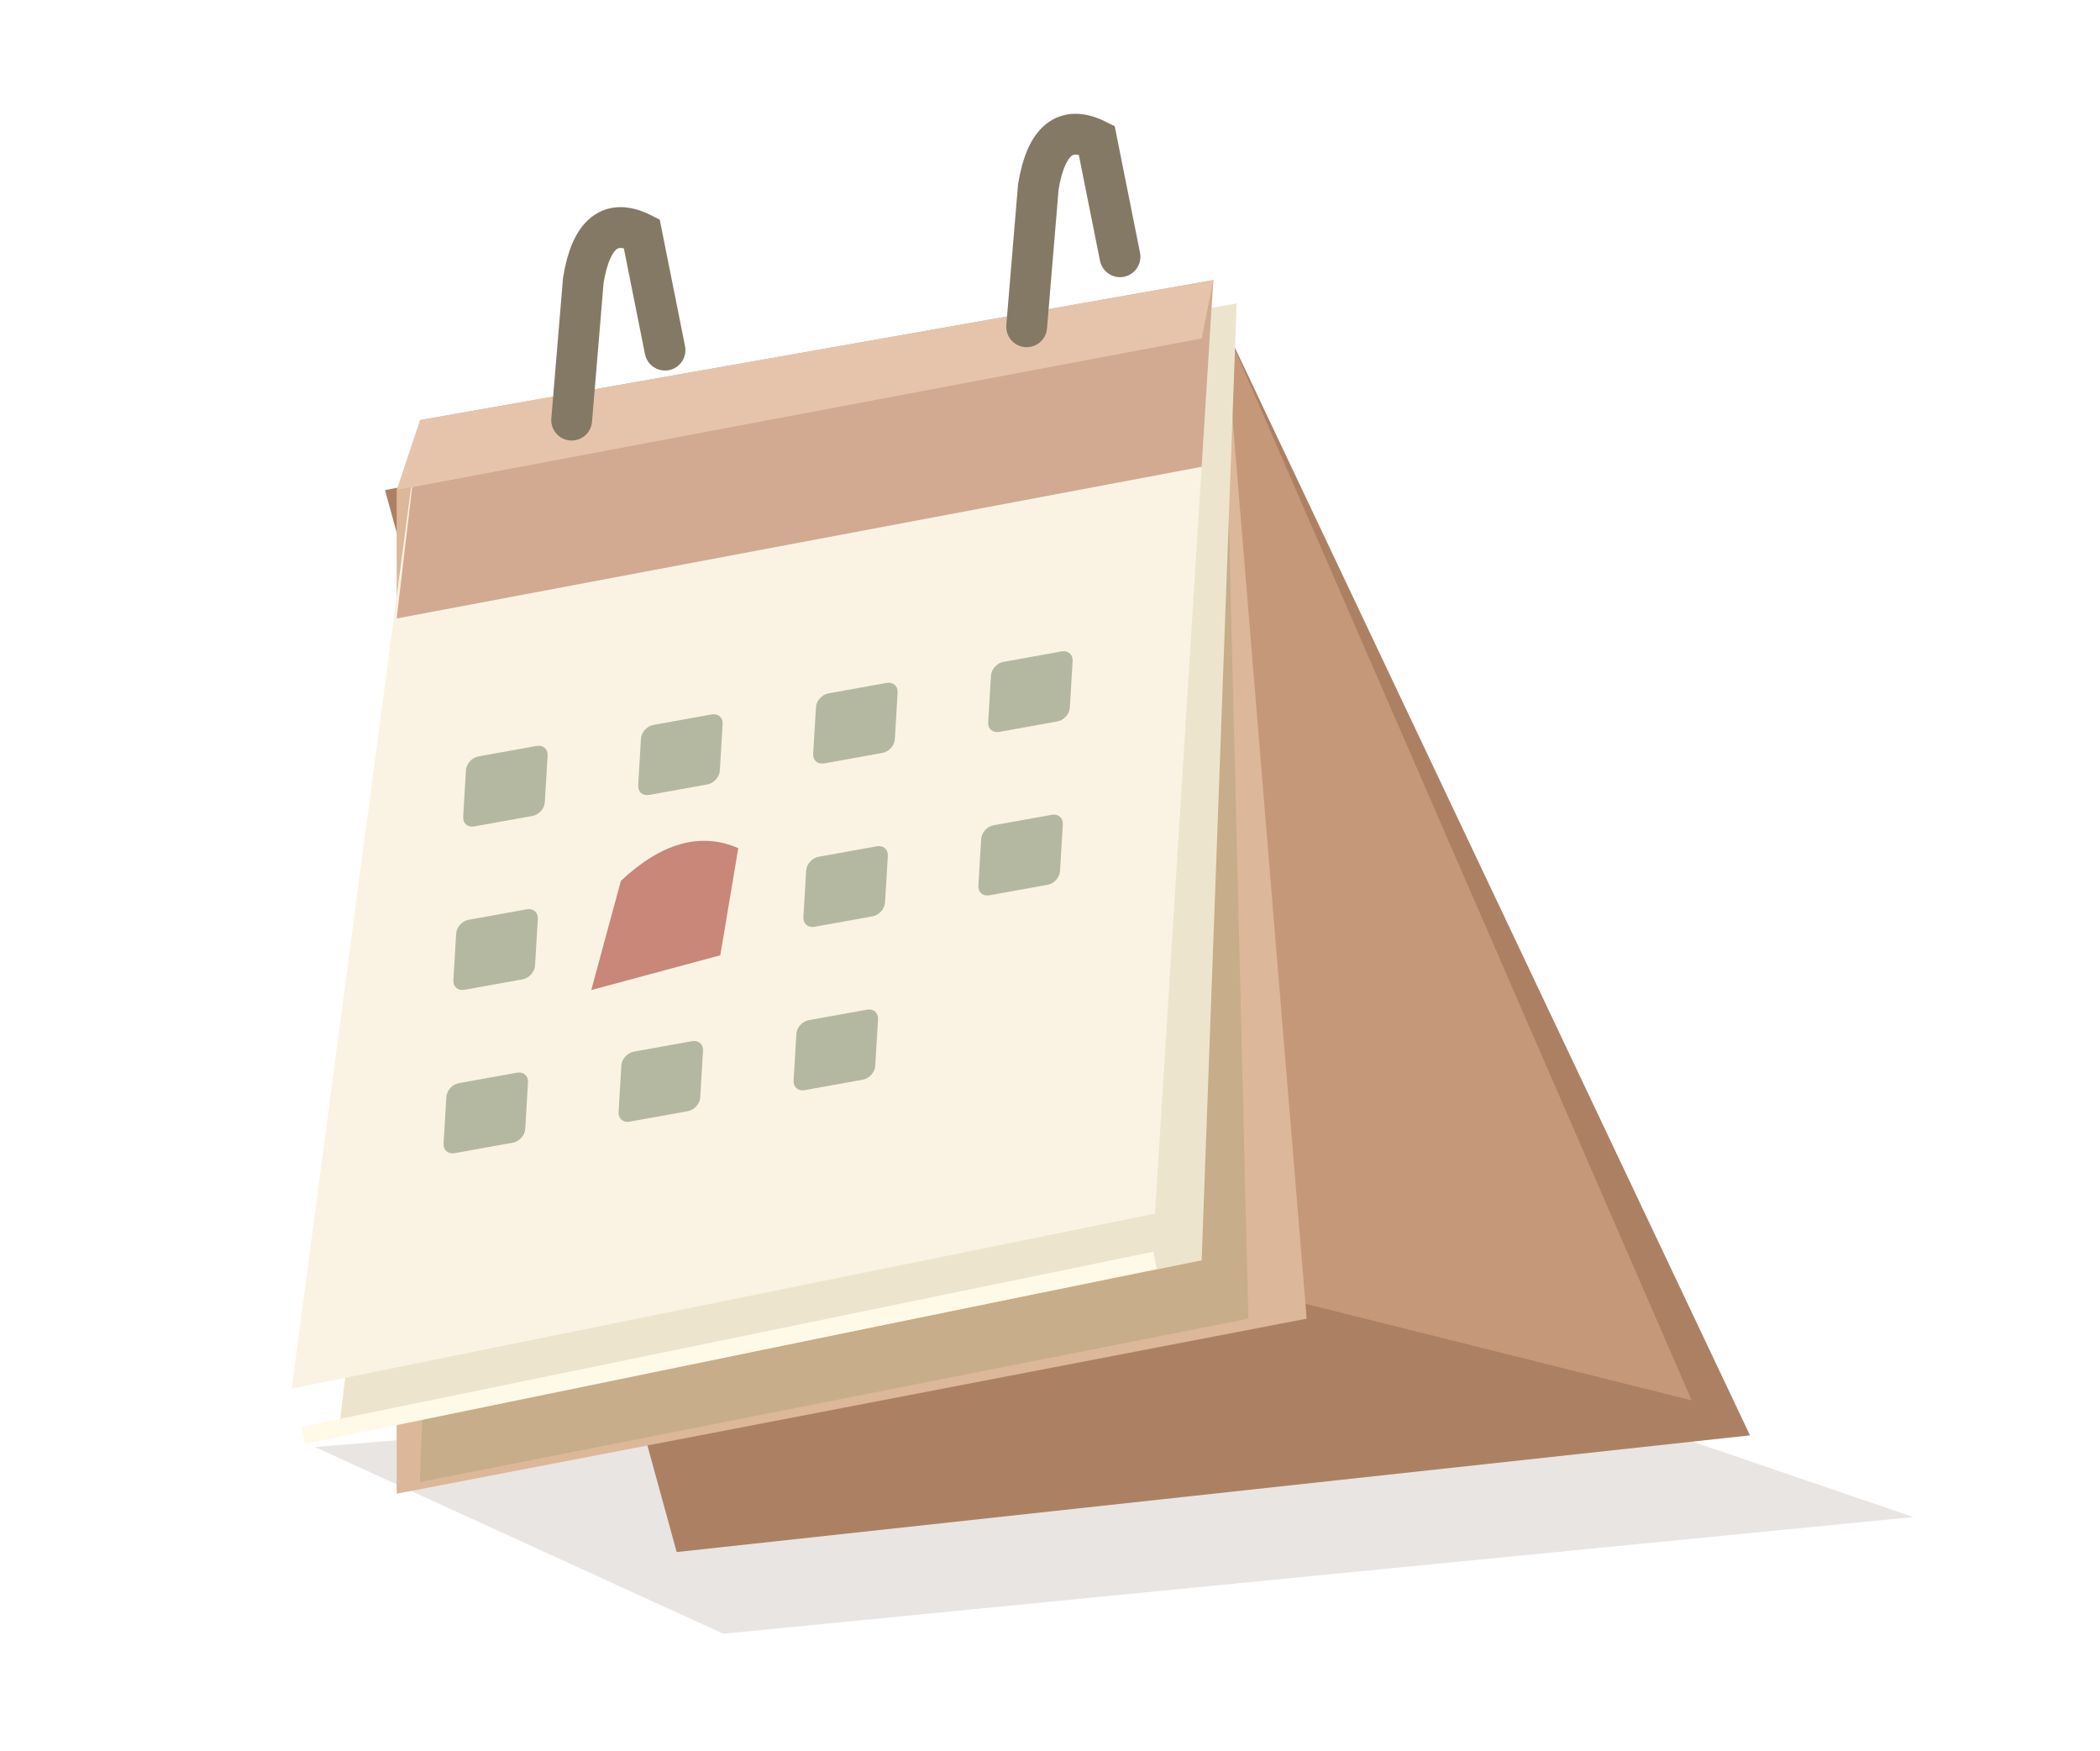
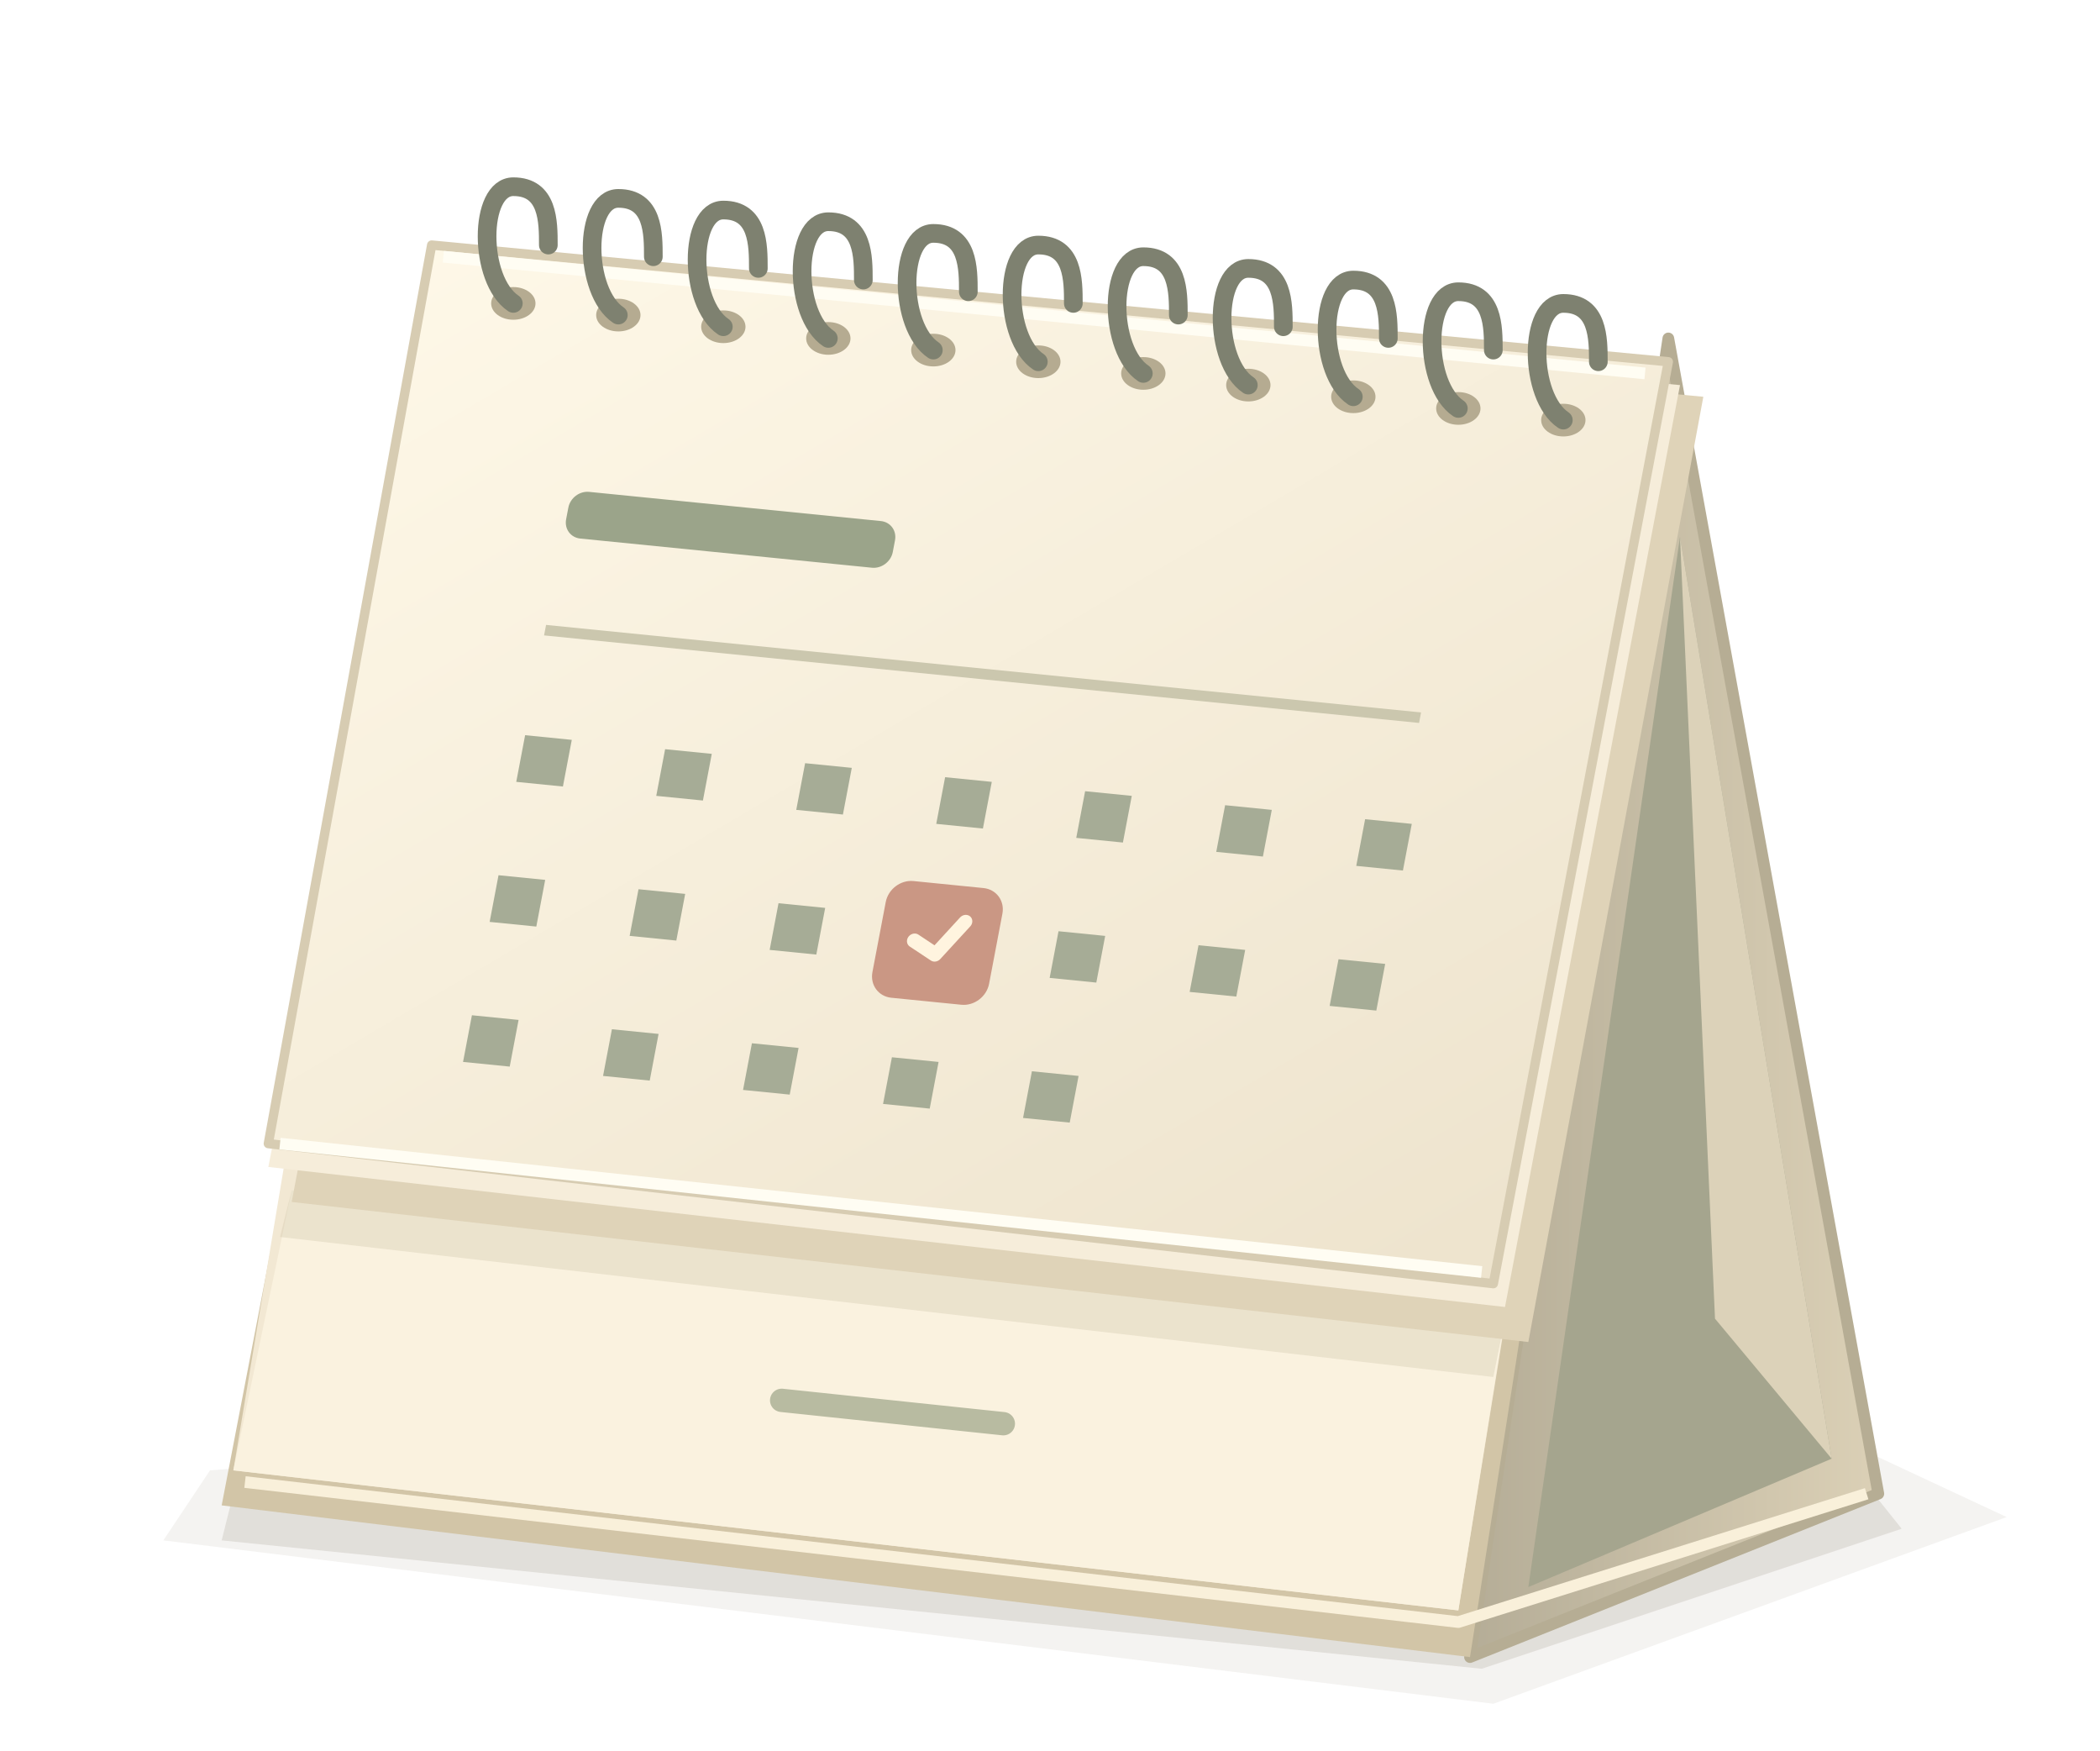
<svg xmlns="http://www.w3.org/2000/svg" viewBox="0 0 180 150">
-   <path fill="#654d3924" d="m27 124 96-8 41 14-102 10Z" />
-   <path fill="#ac8163" d="m105 28 45 95-92 10-25-91Z" />
-   <path fill="#c59879" d="m105 28 40 92-36-9Z" />
-   <path fill="#dcb799" d="m34 42 71-14 7 85-78 15Z" />
-   <path fill="#c7ad89" d="m39 43 66-12 2 82-71 14Z" />
-   <path fill="#ede4ce" d="m39 38 67-12-3 82-74 15Z" />
-   <path fill="#faf3e3" d="m36 36 68-12-5 80-74 15Z" />
-   <path fill="#d2aa91" d="m36 36 68-12-1 16-69 13Z" />
-   <path fill="#e6c4ac" d="m36 36 68-12-1 5-69 13Z" />
-   <g fill="none" stroke="#847964" stroke-width="3.5" stroke-linecap="round">
-     <path d="m49 36 1-12q1-6 5-4l2 10" />
-     <path d="m88 28 1-12q1-6 5-4l2 10" />
+   <defs>
+     <linearGradient id="page" x1="0" y1="0" x2=".8" y2="1">
+       <stop stop-color="#fff9e9" />
+       <stop offset="1" stop-color="#eee4ce" />
+     </linearGradient>
+     <linearGradient id="stand" x1="0" y1="0" x2="1" y2="0">
+       <stop stop-color="#b5ad97" />
+       <stop offset="1" stop-color="#dbd0b6" />
+     </linearGradient>
+   </defs>
+   <path fill="#66563b12" d="M18 126 142 116 172 130 128 146 14 132Z" />
+   <path fill="#66563b20" d="m20 128 108 10 31-12 4 5-36 12-108-11Z" />
+   <path fill="url(#stand)" stroke="#b6ad94" stroke-width="1" stroke-linejoin="round" d="m143 29 18 99-35 14Z" />
+   <path fill="#a5a58e" d="m144 46 13 79-26 11Z" />
+   <path fill="#dcd2b9" d="m144 46 3 67 10 12Z" />
+   <path fill="#d2c5a7" d="m39 25 104 8-17 109-107-13Z" />
+   <path fill="#f2e8d3" d="m37 24 105 9-17 105-105-12Z" />
+   <path fill="#faf2df" d="m25 102 104 11-4 25-105-12Z" />
+   <path fill="#c9bda048" d="m25 102 104 11-1 5-104-12Z" />
+   <path fill="#dfd3b8" d="m40 24 106 10-15 81-106-12Z" />
+   <path fill="#f6edda" d="m38 23 106 10-15 79-106-12Z" />
+   <path fill="url(#page)" stroke="#d7ccb2" stroke-width=".8" stroke-linejoin="round" d="m37 21 106 10-15 79-105-12Z" />
+   <path d="m38 22 103 10M24 98l103 11" fill="none" stroke="#fffdf3" stroke-width="1" />
+   <g fill="#b5ab91">
+     <ellipse cx="44" cy="26" rx="1.9" ry="1.4" />
+     <ellipse cx="53" cy="27" rx="1.9" ry="1.4" />
+     <ellipse cx="62" cy="28" rx="1.9" ry="1.4" />
+     <ellipse cx="71" cy="29" rx="1.9" ry="1.4" />
+     <ellipse cx="80" cy="30" rx="1.9" ry="1.4" />
+     <ellipse cx="89" cy="31" rx="1.9" ry="1.4" />
+     <ellipse cx="98" cy="32" rx="1.9" ry="1.4" />
+     <ellipse cx="107" cy="33" rx="1.9" ry="1.4" />
+     <ellipse cx="116" cy="34" rx="1.9" ry="1.4" />
+     <ellipse cx="125" cy="35" rx="1.9" ry="1.4" />
+     <ellipse cx="134" cy="36" rx="1.9" ry="1.4" />
  </g>
-   <g fill="#b5b8a0" transform="matrix(1 -.18 -.06 1 40 65)">
-     <rect width="7" height="6" rx="1" />
-     <rect x="15" width="7" height="6" rx="1" />
-     <rect x="30" width="7" height="6" rx="1" />
-     <rect x="45" width="7" height="6" rx="1" />
-     <rect y="14" width="7" height="6" rx="1" />
-     <rect x="15" y="14" width="7" height="6" rx="1" />
-     <rect x="30" y="14" width="7" height="6" rx="1" />
-     <rect x="45" y="14" width="7" height="6" rx="1" />
-     <rect y="28" width="7" height="6" rx="1" />
-     <rect x="15" y="28" width="7" height="6" rx="1" />
-     <rect x="30" y="28" width="7" height="6" rx="1" />
-     <path fill="#c88778" d="M14 13q5-4 10-1l-1 9-11 1Z" />
+   <g fill="none" stroke="#7e8170" stroke-width="1.6" stroke-linecap="round">
+     <path d="M44 26c-3-2-3-10 0-10 3 0 3 3 3 5" />
+     <path d="M53 27c-3-2-3-10 0-10 3 0 3 3 3 5" />
+     <path d="M62 28c-3-2-3-10 0-10 3 0 3 3 3 5" />
+     <path d="M71 29c-3-2-3-10 0-10 3 0 3 3 3 5" />
+     <path d="M80 30c-3-2-3-10 0-10 3 0 3 3 3 5" />
+     <path d="M89 31c-3-2-3-10 0-10 3 0 3 3 3 5" />
+     <path d="M98 32c-3-2-3-10 0-10 3 0 3 3 3 5" />
+     <path d="M107 33c-3-2-3-10 0-10 3 0 3 3 3 5" />
+     <path d="M116 34c-3-2-3-10 0-10 3 0 3 3 3 5" />
+     <path d="M125 35c-3-2-3-10 0-10 3 0 3 3 3 5" />
+     <path d="M134 36c-3-2-3-10 0-10 3 0 3 3 3 5" />
  </g>
-   <path d="m26 123 73-15" fill="none" stroke="#fff9e8" stroke-width="1.5" />
+   <g transform="matrix(1 .1 -.19 1 49 42)">
+     <rect width="28" height="4" rx="1.5" fill="#9ba48a" />
+     <path d="M0 12h75" stroke="#cbc7ae" stroke-width=".9" />
+     <g fill="#a6ac96">
+       <path d="M0 21h4v4H0zM12 21h4v4h-4zM24 21h4v4h-4zM36 21h4v4h-4zM48 21h4v4h-4zM60 21h4v4h-4zM72 21h4v4h-4z" />
+       <path d="M0 33h4v4H0zM12 33h4v4h-4zM24 33h4v4h-4zM36 33h4v4h-4zM48 33h4v4h-4zM60 33h4v4h-4zM72 33h4v4h-4z" />
+       <path d="M0 45h4v4H0zM12 45h4v4h-4zM24 45h4v4h-4zM36 45h4v4h-4zM48 45h4v4h-4z" />
+     </g>
+     <rect x="33" y="30" width="10" height="10" rx="2" fill="#ca9784" />
+     <path d="m36 35 2 1 2-3" stroke="#fff4df" stroke-width="1.2" fill="none" stroke-linecap="round" stroke-linejoin="round" />
+   </g>
+   <path d="m67 120 19 2" stroke="#b8bba1" stroke-width="2" stroke-linecap="round" />
+   <path d="m21 127 104 12 35-11" fill="none" stroke="#f9f0da" stroke-width="1" stroke-linejoin="round" />
</svg>
